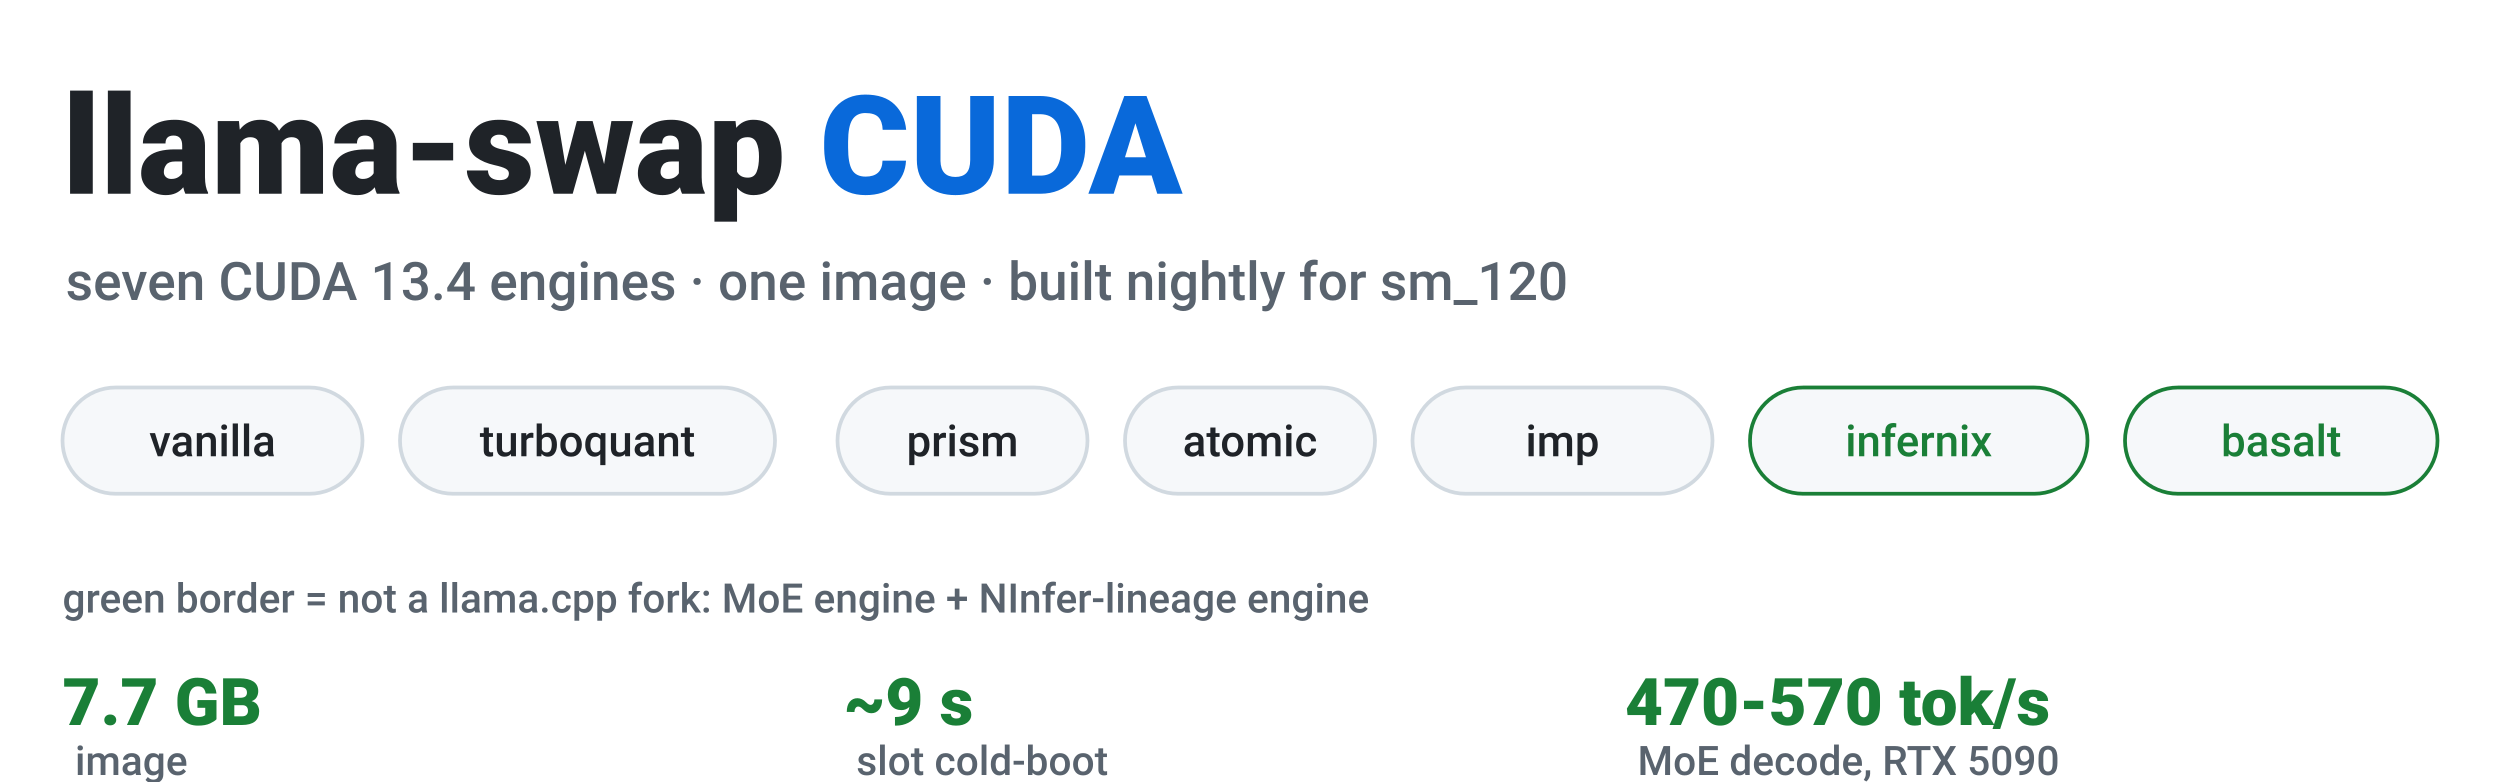
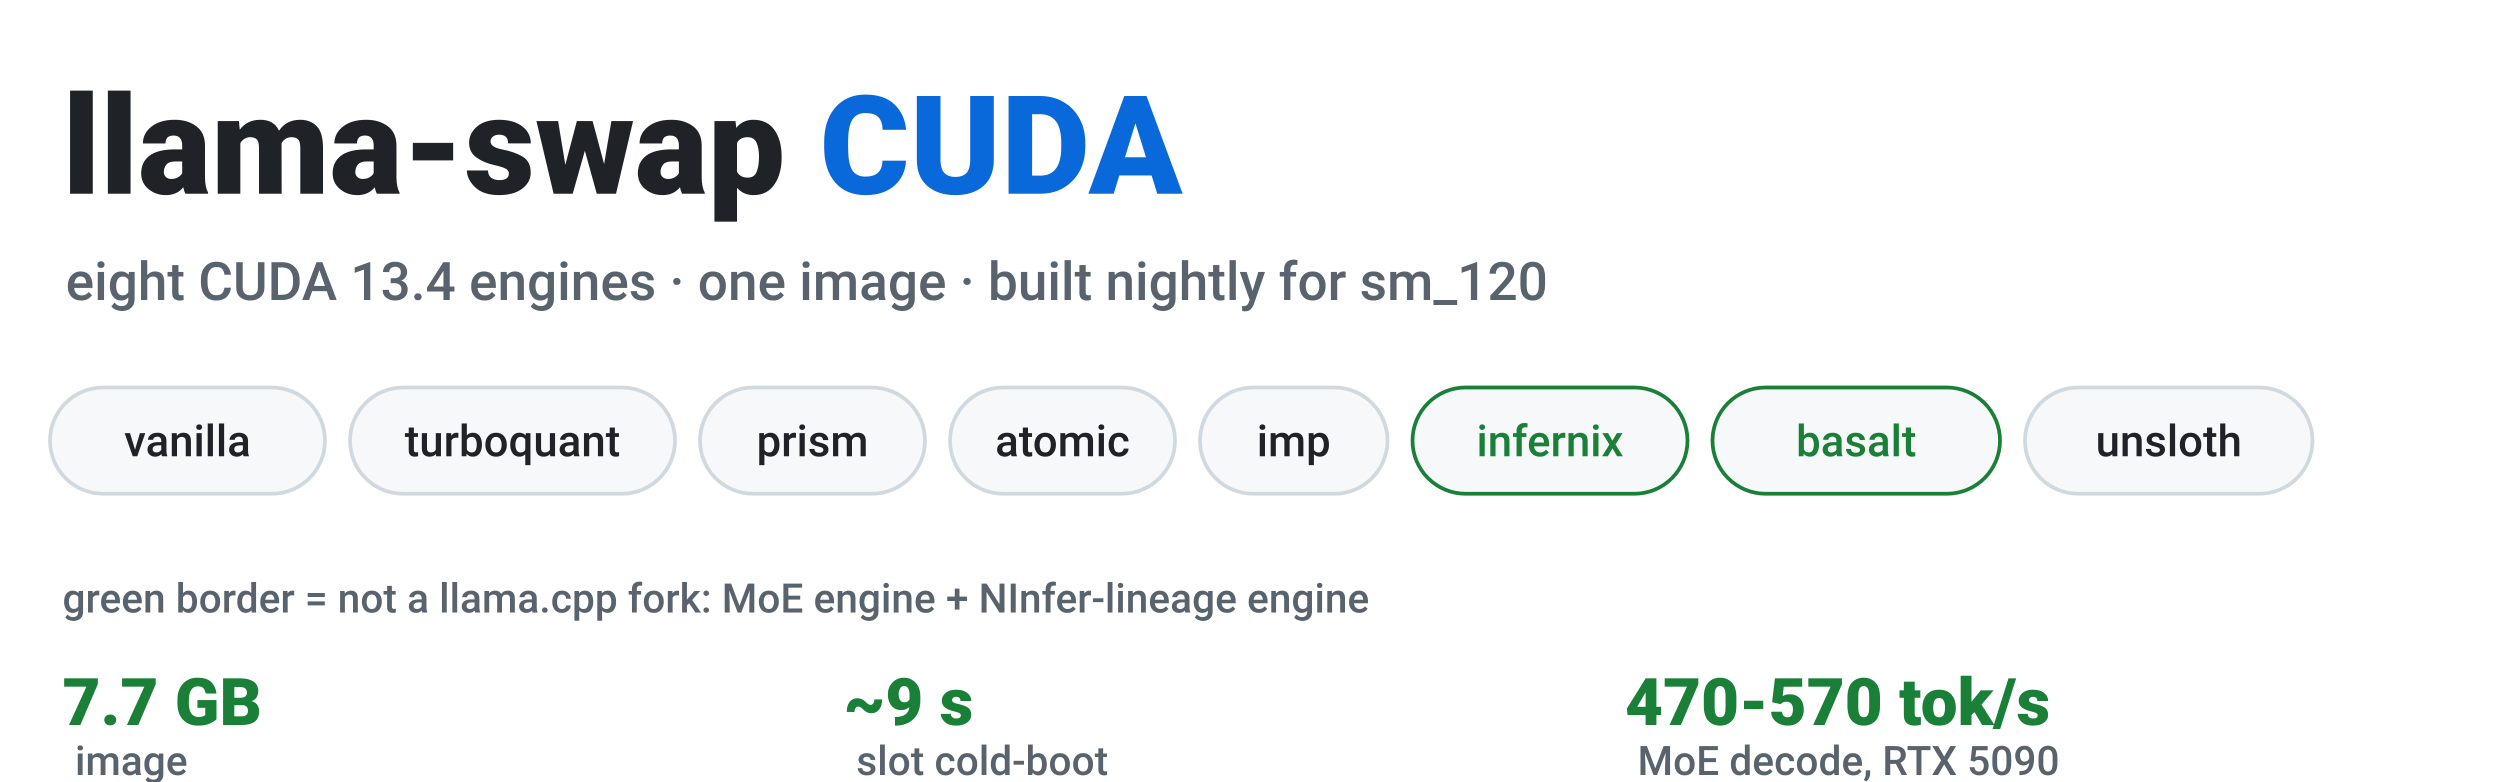
<svg xmlns="http://www.w3.org/2000/svg" viewBox="0 0 800 250" width="800" height="250">
  <style>text{font-family:system-ui,-apple-system,'Segoe UI',Roboto,'Helvetica Neue',Arial,sans-serif}</style>
  <text x="20" y="62" font-size="44" font-weight="800" fill="#1f2328">llama-swap <tspan fill="#0969da">CUDA</tspan>
  </text>
-   <text x="21" y="96" font-size="17" font-weight="500" fill="#59636e">seven CUDA 13.4 engines · one image · built nightly for sm_120</text>
-   <rect x="20" y="124" width="96" height="34" rx="17" fill="#f6f8fa" stroke="#d1d9e0" stroke-width="1.2" />
-   <text x="68.0" y="146" text-anchor="middle" font-size="14" font-weight="500" fill="#1f2328">vanilla</text>
-   <rect x="128" y="124" width="120" height="34" rx="17" fill="#f6f8fa" stroke="#d1d9e0" stroke-width="1.2" />
-   <text x="188.0" y="146" text-anchor="middle" font-size="14" font-weight="500" fill="#1f2328">turboquant</text>
-   <rect x="268" y="124" width="80" height="34" rx="17" fill="#f6f8fa" stroke="#d1d9e0" stroke-width="1.2" />
-   <text x="308.0" y="146" text-anchor="middle" font-size="14" font-weight="500" fill="#1f2328">prism</text>
-   <rect x="360" y="124" width="80" height="34" rx="17" fill="#f6f8fa" stroke="#d1d9e0" stroke-width="1.2" />
-   <text x="400.0" y="146" text-anchor="middle" font-size="14" font-weight="500" fill="#1f2328">atomic</text>
-   <rect x="452" y="124" width="96" height="34" rx="17" fill="#f6f8fa" stroke="#d1d9e0" stroke-width="1.2" />
-   <text x="500.0" y="146" text-anchor="middle" font-size="14" font-weight="500" fill="#1f2328">imp</text>
-   <rect x="560" y="124" width="108" height="34" rx="17" fill="#f6f8fa" stroke="#1a7f37" stroke-width="1.2" />
-   <text x="614.0" y="146" text-anchor="middle" font-size="14" font-weight="500" fill="#1a7f37">infernix</text>
-   <rect x="680" y="124" width="100" height="34" rx="17" fill="#f6f8fa" stroke="#1a7f37" stroke-width="1.2" />
-   <text x="730.0" y="146" text-anchor="middle" font-size="14" font-weight="500" fill="#1a7f37">basalt</text>
+   <text x="21" y="96" font-size="17" font-weight="500" fill="#59636e">eight CUDA 13.4 engines · one image · built nightly for sm_120</text>
+   <rect x="16" y="124" width="88" height="34" rx="17" fill="#f6f8fa" stroke="#d1d9e0" stroke-width="1.2" />
+   <text x="60.0" y="146" text-anchor="middle" font-size="14" font-weight="500" fill="#1f2328">vanilla</text>
+   <rect x="112" y="124" width="104" height="34" rx="17" fill="#f6f8fa" stroke="#d1d9e0" stroke-width="1.2" />
+   <text x="164.0" y="146" text-anchor="middle" font-size="14" font-weight="500" fill="#1f2328">turboquant</text>
+   <rect x="224" y="124" width="72" height="34" rx="17" fill="#f6f8fa" stroke="#d1d9e0" stroke-width="1.2" />
+   <text x="260.0" y="146" text-anchor="middle" font-size="14" font-weight="500" fill="#1f2328">prism</text>
+   <rect x="304" y="124" width="72" height="34" rx="17" fill="#f6f8fa" stroke="#d1d9e0" stroke-width="1.2" />
+   <text x="340.0" y="146" text-anchor="middle" font-size="14" font-weight="500" fill="#1f2328">atomic</text>
+   <rect x="384" y="124" width="60" height="34" rx="17" fill="#f6f8fa" stroke="#d1d9e0" stroke-width="1.2" />
+   <text x="414.0" y="146" text-anchor="middle" font-size="14" font-weight="500" fill="#1f2328">imp</text>
+   <rect x="452" y="124" width="88" height="34" rx="17" fill="#f6f8fa" stroke="#1a7f37" stroke-width="1.2" />
+   <text x="496.0" y="146" text-anchor="middle" font-size="14" font-weight="500" fill="#1a7f37">infernix</text>
+   <rect x="548" y="124" width="92" height="34" rx="17" fill="#f6f8fa" stroke="#1a7f37" stroke-width="1.2" />
+   <text x="594.0" y="146" text-anchor="middle" font-size="14" font-weight="500" fill="#1a7f37">basalt</text>
+   <rect x="648" y="124" width="92" height="34" rx="17" fill="#f6f8fa" stroke="#d1d9e0" stroke-width="1.2" />
+   <text x="694.0" y="146" text-anchor="middle" font-size="14" font-weight="500" fill="#1f2328">unsloth</text>
  <text x="20" y="196" font-size="13" font-weight="500" fill="#59636e">green border = not a llama.cpp fork: MoE engine + NInfer-lineage engine</text>
  <text x="20" y="232" font-size="21" font-weight="800" fill="#1a7f37">7.7 GB</text>
  <text x="24" y="248" font-size="13" font-weight="500" fill="#59636e">image</text>
  <text x="270" y="232" font-size="21" font-weight="800" fill="#1a7f37">~9 s</text>
  <text x="274" y="248" font-size="13" font-weight="500" fill="#59636e">slot cold-boot</text>
  <text x="520" y="232" font-size="21" font-weight="800" fill="#1a7f37">470-570 tok/s</text>
  <text x="524" y="248" font-size="13" font-weight="500" fill="#59636e">MoE decode, RTX 5090</text>
</svg>
